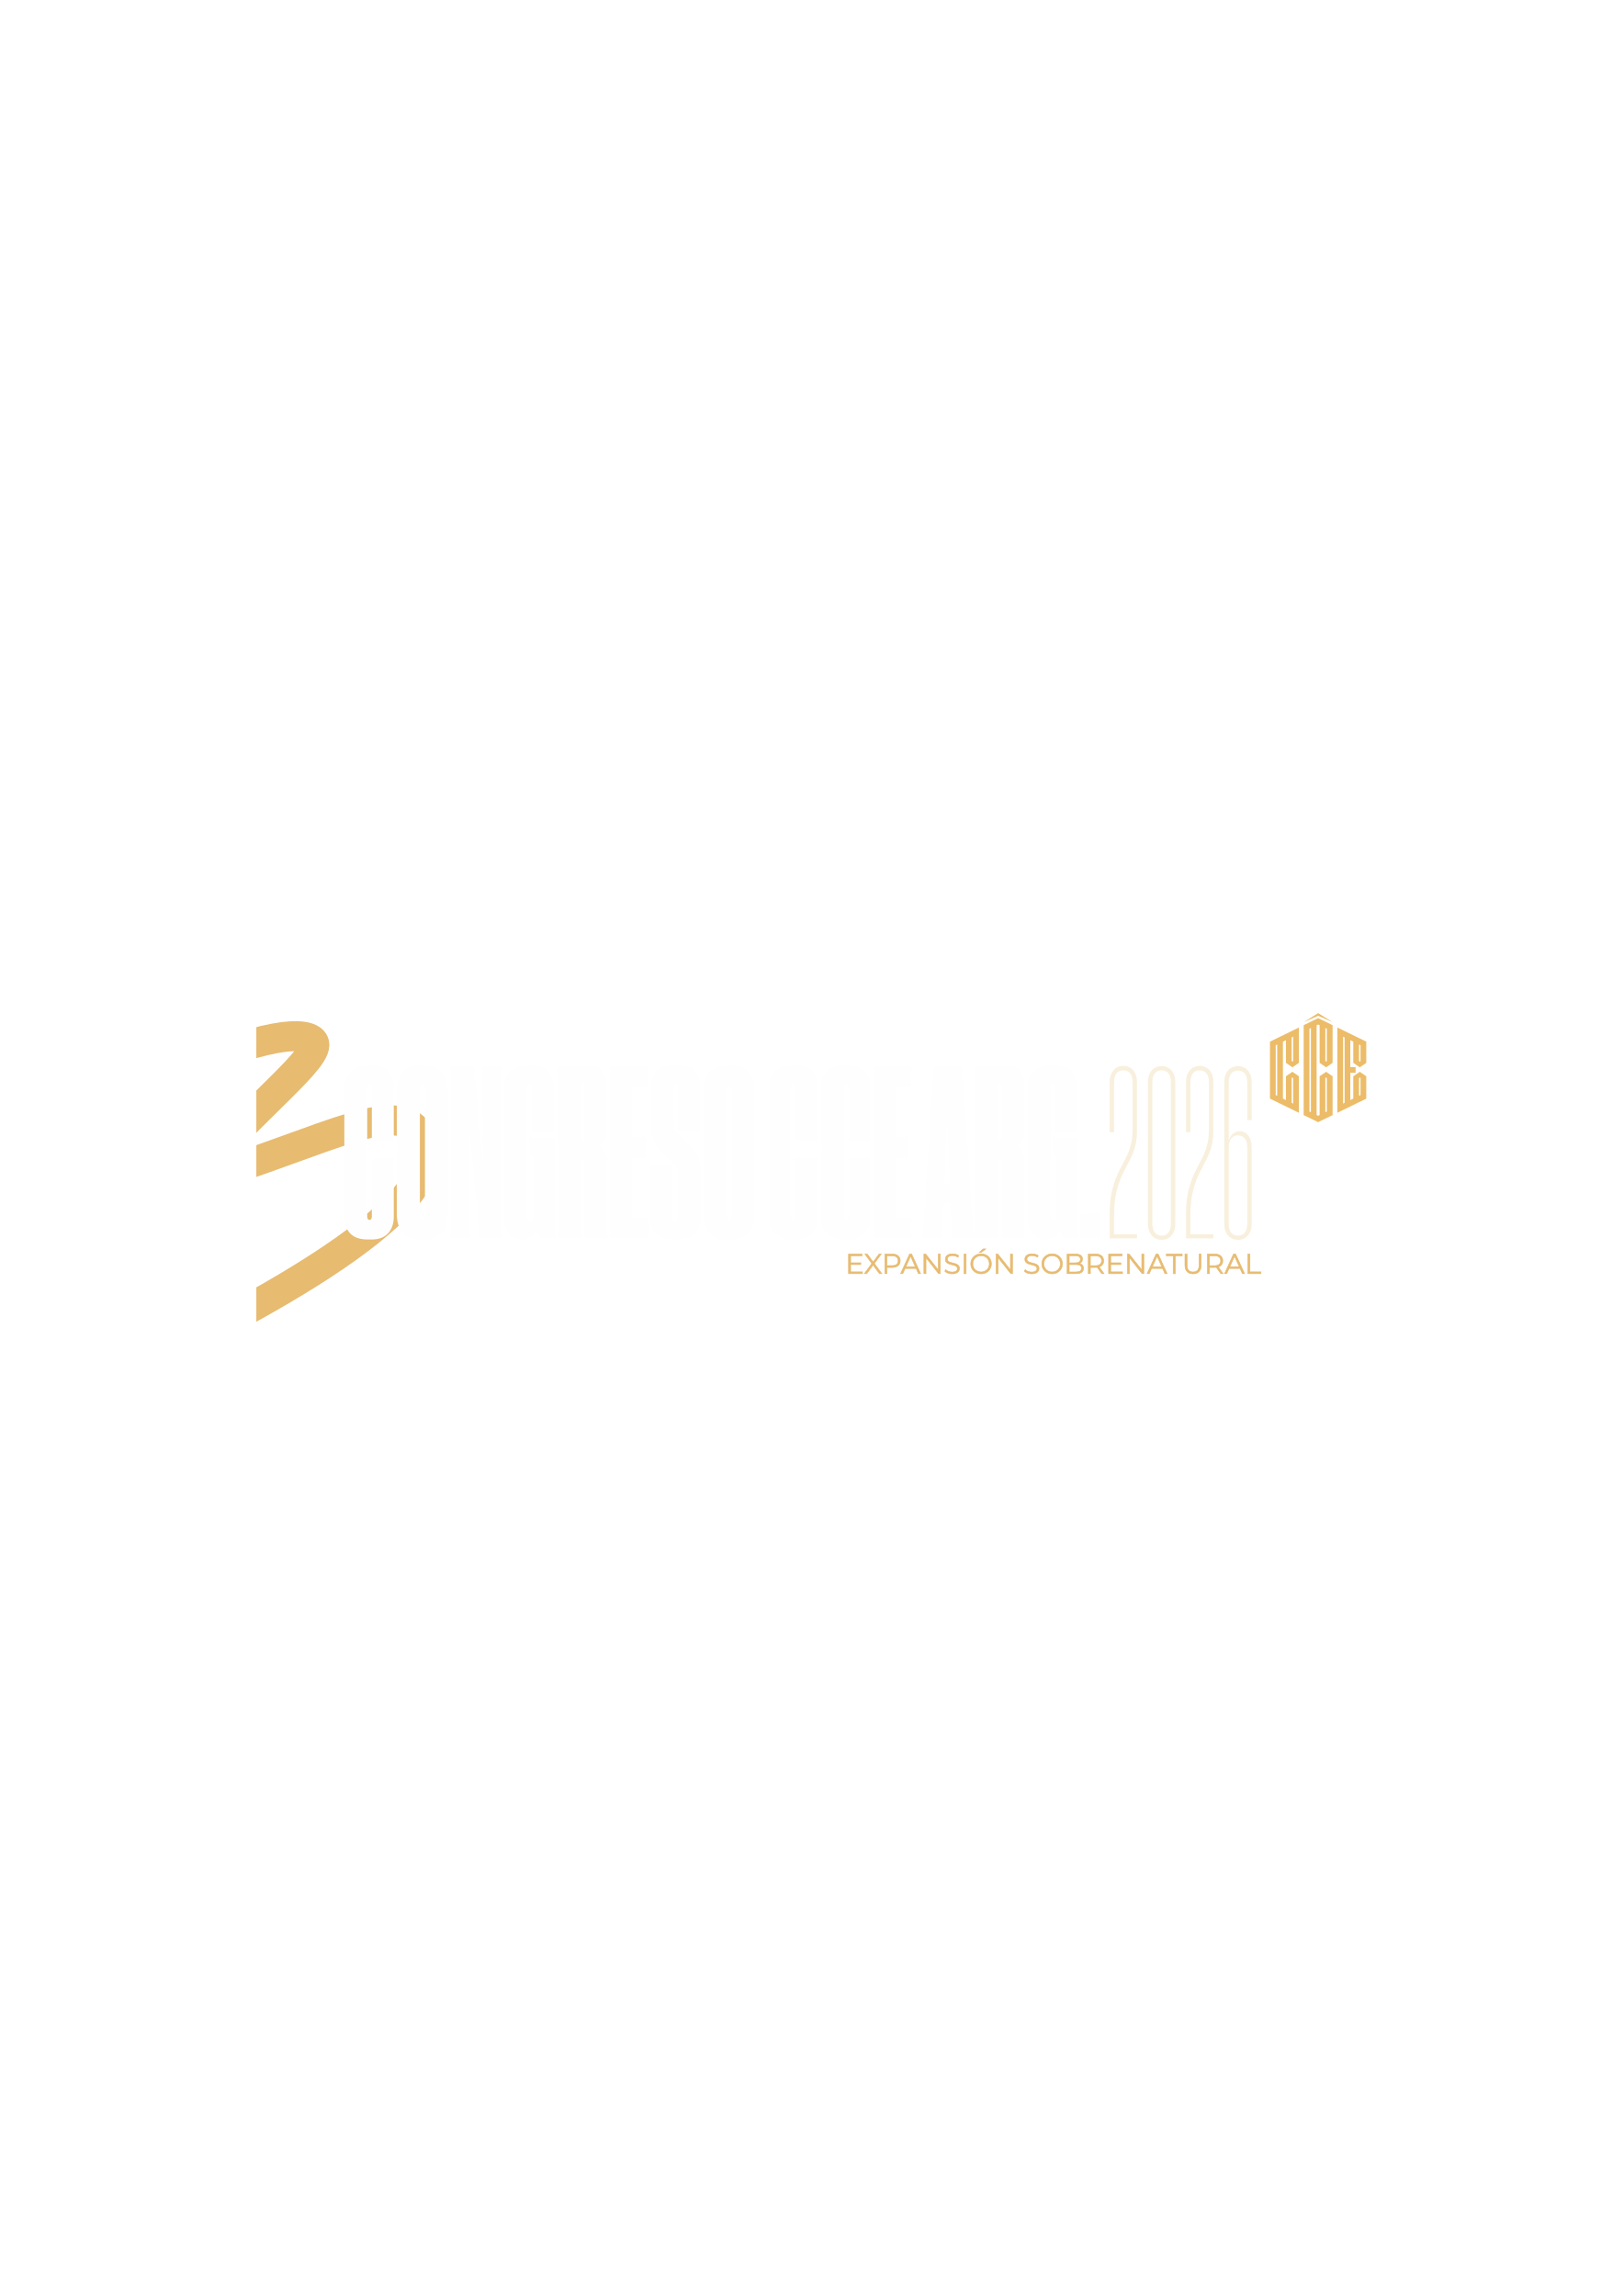
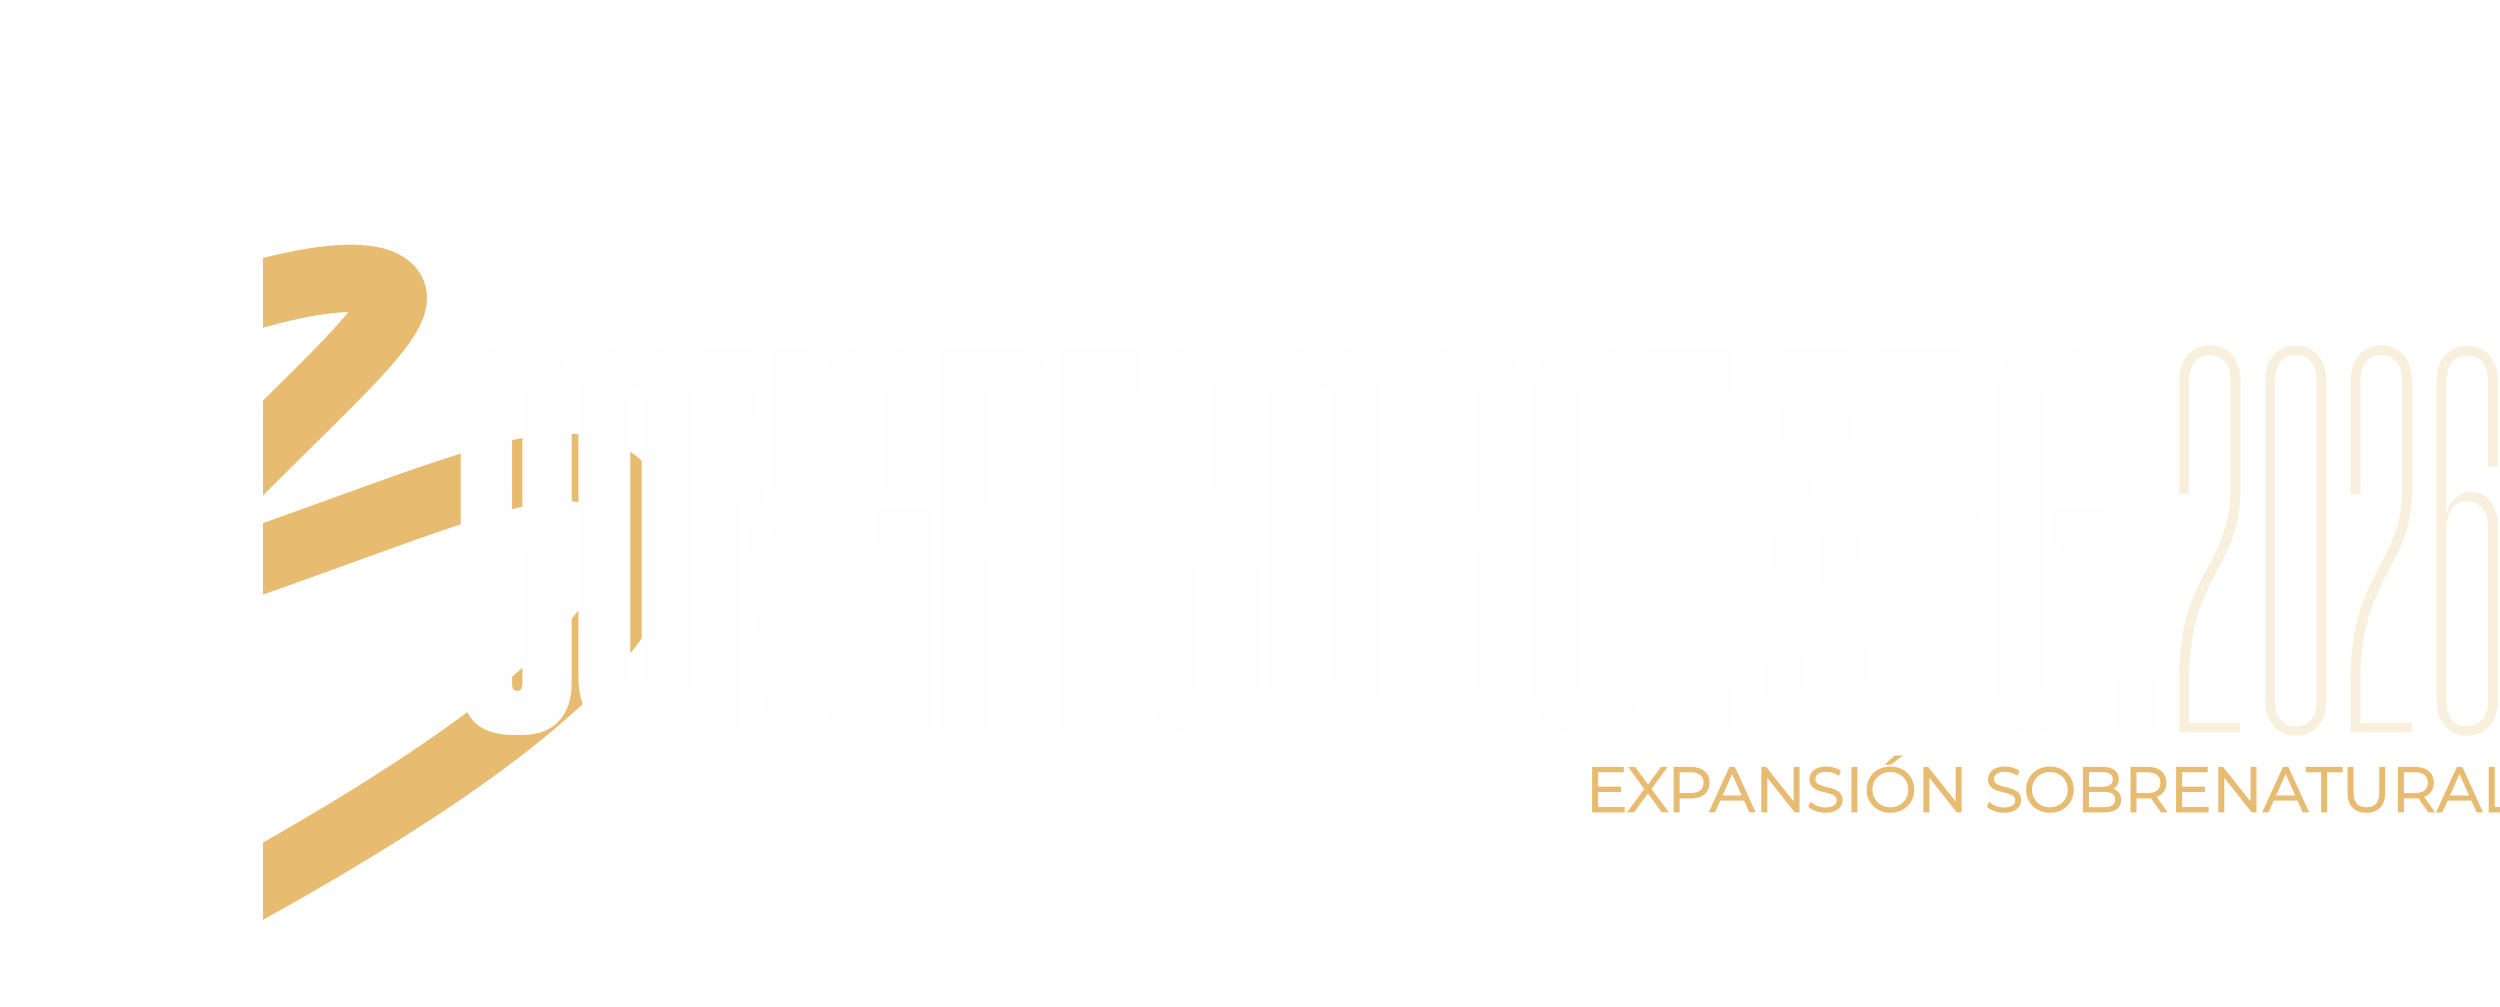
- <svg xmlns="http://www.w3.org/2000/svg" xml:space="preserve" width="210mm" height="297mm" version="1.1" style="shape-rendering:geometricPrecision; text-rendering:geometricPrecision; image-rendering:optimizeQuality; fill-rule:evenodd; clip-rule:evenodd" viewBox="0 0 21000 29700">
+ <svg xmlns="http://www.w3.org/2000/svg" xml:space="preserve" width="100%" height="100%" version="1.1" style="shape-rendering:geometricPrecision; text-rendering:geometricPrecision; image-rendering:optimizeQuality; fill-rule:evenodd; clip-rule:evenodd" viewBox="1800 11800 14400 5800">
  <defs>
    <style type="text/css">
   
    .str0 {stroke:#E7BB70;stroke-width:388.06;stroke-miterlimit:22.926}
    .str1 {stroke:#E7BB70;stroke-width:7.62;stroke-miterlimit:22.926}
    .fil1 {fill:none}
    .fil3 {fill:none;fill-rule:nonzero}
    .fil0 {fill:#FEFEFE;fill-rule:nonzero}
    .fil2 {fill:#E7BB70;fill-rule:nonzero}
    .fil5 {fill:#ECBC68;fill-rule:nonzero}
    .fil4 {fill:#F8F0DD;fill-rule:nonzero}
   
  </style>
    <clipPath id="id0">
      <path d="M3315.17 12217.92l12051.54 0 0 5265.21 -12051.54 0 0 -5265.21z" />
    </clipPath>
  </defs>
  <g id="Capa_x0020_1">
    <path class="fil0" d="M-37584.25 22229.98c-16.25,0 -31.65,-2.9 -46.23,-8.68 -14.57,-5.79 -27.42,-14.01 -38.54,-24.69 -11.13,-10.68 -19.97,-23.48 -26.53,-38.39 -6.57,-14.9 -9.85,-31.37 -9.85,-49.38l0 -0.67c0,-17.36 3.17,-33.48 9.52,-48.4 6.33,-14.9 15.12,-27.8 26.36,-38.71 11.23,-10.9 24.41,-19.41 39.54,-25.53 15.13,-6.12 31.37,-9.17 48.73,-9.17 12.9,0 24.75,1.5 35.54,4.5 10.79,3 20.58,7.18 29.37,12.51 8.79,5.35 16.57,11.74 23.36,19.19 6.79,7.46 12.63,15.63 17.52,24.53l-64.41 37.71c-4.45,-8.45 -9.95,-15.29 -16.52,-20.52 -6.56,-5.23 -15.18,-7.84 -25.86,-7.84 -6.68,0 -12.68,1.33 -18.03,4 -5.33,2.68 -9.9,6.34 -13.68,11.01 -3.78,4.68 -6.73,10.13 -8.84,16.36 -2.12,6.22 -3.17,12.79 -3.17,19.69l0 0.67c0,7.56 1.05,14.51 3.17,20.85 2.11,6.34 5.12,11.8 9.01,16.36 3.89,4.55 8.51,8.12 13.85,10.68 5.34,2.55 11.23,3.83 17.69,3.83 11.12,0 20.02,-2.72 26.69,-8.17 6.68,-5.45 12.46,-12.52 17.36,-21.19l64.41 36.37c-4.9,8.68 -10.68,16.85 -17.36,24.53 -6.67,7.68 -14.51,14.35 -23.52,20.03 -9.02,5.66 -19.25,10.18 -30.71,13.51 -11.46,3.33 -24.41,5.01 -38.87,5.01z" />
    <polygon id="1" class="fil0" points="-37458.77,21991.36 -37259.54,21991.36 -37259.54,22055.44 -37382.01,22055.44 -37382.01,22079.13 -37267.88,22079.13 -37267.88,22135.53 -37382.01,22135.53 -37382.01,22160.89 -37257.87,22160.89 -37257.87,22224.97 -37458.77,22224.97 " />
    <polygon id="2" class="fil0" points="-37236.84,21991.36 -37163.75,21991.36 -37080.66,22094.48 -37080.66,21991.36 -37003.23,21991.36 -37003.23,22224.97 -37072.65,22224.97 -37159.42,22117.17 -37159.42,22224.97 -37236.84,22224.97 " />
    <polygon id="3" class="fil0" points="-36916.79,22057.44 -36985.54,22057.44 -36985.54,21991.36 -36769.95,21991.36 -36769.95,22057.44 -36838.7,22057.44 -36838.7,22224.97 -36916.79,22224.97 " />
    <path id="4" class="fil0" d="M-36640.46 22102.49c9.34,0 16.69,-2 22.02,-6 5.35,-4.01 8.01,-9.57 8.01,-16.69l0 -0.67c0,-7.57 -2.66,-13.18 -8.01,-16.86 -5.33,-3.66 -12.57,-5.5 -21.69,-5.5l-34.04 0 0 45.72 33.71 0zm-111.8 -111.13l114.13 0c20.92,0 38.11,2.39 51.57,7.18 13.45,4.78 24.3,11.29 32.53,19.51 7.13,7.13 12.46,15.14 16.02,24.04 3.57,8.89 5.34,19.35 5.34,31.36l0 0.68c0,17.13 -4.11,31.58 -12.34,43.38 -8.24,11.8 -19.47,21.13 -33.71,28.03l54.4 79.43 -89.11 0 -44.05 -66.75 -0.67 0 -16.02 0 0 66.75 -78.09 0 0 -233.61z" />
    <path id="5" class="fil0" d="M-36391.16 22160.89c7.33,0 14.01,-1.44 20.02,-4.33 6,-2.89 11.13,-6.74 15.35,-11.52 4.22,-4.78 7.46,-10.29 9.68,-16.52 2.22,-6.23 3.33,-12.79 3.33,-19.68l0 -0.67c0,-6.9 -1.16,-13.52 -3.5,-19.86 -2.33,-6.34 -5.62,-11.96 -9.84,-16.86 -4.23,-4.89 -9.35,-8.79 -15.35,-11.68 -6.01,-2.89 -12.8,-4.33 -20.36,-4.33 -7.35,0 -14.02,1.44 -20.03,4.33 -6.01,2.89 -11.12,6.74 -15.34,11.52 -4.24,4.78 -7.46,10.29 -9.68,16.52 -2.24,6.22 -3.35,12.79 -3.35,19.69l0 0.67c0,6.89 1.17,13.51 3.51,19.85 2.34,6.34 5.62,11.96 9.85,16.86 4.22,4.89 9.34,8.79 15.35,11.68 6,2.89 12.79,4.33 20.36,4.33zm-0.67 69.09c-18.03,0 -34.76,-3.12 -50.23,-9.34 -15.46,-6.24 -28.92,-14.81 -40.38,-25.71 -11.46,-10.9 -20.41,-23.75 -26.87,-38.54 -6.44,-14.79 -9.68,-30.65 -9.68,-47.55l0 -0.67c0,-16.91 3.29,-32.76 9.85,-47.56 6.57,-14.8 15.58,-27.7 27.04,-38.71 11.45,-11.02 24.97,-19.69 40.54,-26.04 15.58,-6.33 32.37,-9.5 50.4,-9.5 18.01,0 34.76,3.11 50.22,9.33 15.47,6.24 28.92,14.81 40.38,25.71 11.46,10.9 20.42,23.75 26.86,38.54 6.46,14.8 9.68,30.65 9.68,47.56l0 0.67c0,16.9 -3.28,32.76 -9.84,47.55 -6.56,14.8 -15.57,27.7 -27.03,38.71 -11.46,11.01 -24.97,19.69 -40.55,26.04 -15.57,6.33 -32.38,9.51 -50.39,9.51z" />
    <path id="6" class="fil0" d="M-37584.25 22598.75c-16.25,0 -31.65,-2.89 -46.23,-8.68 -14.57,-5.78 -27.42,-14.01 -38.54,-24.69 -11.13,-10.68 -19.97,-23.47 -26.53,-38.38 -6.57,-14.91 -9.85,-31.37 -9.85,-49.39l0 -0.67c0,-17.36 3.17,-33.48 9.52,-48.39 6.33,-14.91 15.12,-27.81 26.36,-38.72 11.23,-10.9 24.41,-19.41 39.54,-25.52 15.13,-6.13 31.37,-9.18 48.73,-9.18 12.9,0 24.75,1.5 35.54,4.5 10.79,3.01 20.58,7.18 29.37,12.52 8.79,5.34 16.57,11.74 23.36,19.18 6.79,7.46 12.63,15.64 17.52,24.54l-64.41 37.71c-4.45,-8.46 -9.95,-15.29 -16.52,-20.53 -6.56,-5.22 -15.18,-7.84 -25.86,-7.84 -6.68,0 -12.68,1.33 -18.03,4.01 -5.33,2.67 -9.9,6.33 -13.68,11.01 -3.78,4.67 -6.73,10.13 -8.84,16.35 -2.12,6.23 -3.17,12.79 -3.17,19.69l0 0.67c0,7.57 1.05,14.51 3.17,20.86 2.11,6.34 5.12,11.79 9.01,16.35 3.89,4.56 8.51,8.12 13.85,10.68 5.34,2.56 11.23,3.84 17.69,3.84 11.12,0 20.02,-2.73 26.69,-8.18 6.68,-5.45 12.46,-12.51 17.36,-21.19l64.41 36.37c-4.9,8.68 -10.68,16.86 -17.36,24.54 -6.67,7.67 -14.51,14.35 -23.52,20.02 -9.02,5.67 -19.25,10.18 -30.71,13.52 -11.46,3.33 -24.41,5 -38.87,5z" />
    <path id="7" class="fil0" d="M-37346.97 22471.27c9.34,0 16.69,-2.01 22.02,-6.01 5.35,-4 8.01,-9.57 8.01,-16.69l0 -0.67c0,-7.56 -2.66,-13.18 -8.01,-16.85 -5.33,-3.66 -12.57,-5.51 -21.69,-5.51l-34.04 0 0 45.73 33.71 0zm-111.8 -111.14l114.13 0c20.92,0 38.11,2.4 51.57,7.18 13.45,4.79 24.3,11.29 32.53,19.52 7.13,7.13 12.46,15.13 16.02,24.03 3.57,8.9 5.34,19.36 5.34,31.37l0 0.67c0,17.14 -4.11,31.59 -12.34,43.39 -8.24,11.79 -19.47,21.13 -33.71,28.02l54.4 79.44 -89.11 0 -44.05 -66.75 -0.67 0 -16.02 0 0 66.75 -78.09 0 0 -233.62z" />
    <polygon id="8" class="fil0" points="-37219.49,22360.13 -37141.39,22360.13 -37141.39,22593.75 -37219.49,22593.75 " />
    <path id="9" class="fil0" d="M-37013.58 22598.08c-23.81,0 -46,-3.27 -66.58,-9.84 -20.58,-6.56 -38.32,-16.41 -53.22,-29.54l41.71 -49.72c12.68,9.79 26.03,16.79 40.05,21.02 14.01,4.23 27.92,6.34 41.72,6.34 7.11,0 12.23,-0.89 15.35,-2.67 3.11,-1.78 4.67,-4.22 4.67,-7.33l0 -0.68c0,-3.33 -2.29,-6.11 -6.84,-8.34 -4.57,-2.23 -13.07,-4.56 -25.53,-7.01 -13.13,-2.66 -25.65,-5.78 -37.55,-9.34 -11.9,-3.56 -22.36,-8.13 -31.37,-13.68 -9.01,-5.57 -16.18,-12.52 -21.53,-20.86 -5.33,-8.35 -8,-18.75 -8,-31.21l0 -0.67c0,-11.12 2.17,-21.47 6.5,-31.04 4.35,-9.55 10.68,-17.9 19.03,-25.02 8.34,-7.13 18.69,-12.68 31.03,-16.68 12.35,-4.01 26.53,-6.02 42.56,-6.02 22.69,0 42.54,2.67 59.56,8.02 17.03,5.33 32.32,13.34 45.89,24.02l-38.04 52.74c-11.12,-8.02 -22.86,-13.86 -35.21,-17.53 -12.35,-3.67 -23.98,-5.5 -34.88,-5.5 -5.78,0 -10.07,0.89 -12.85,2.67 -2.78,1.77 -4.17,4.11 -4.17,7.01l0 0.67c0,1.55 0.45,3 1.34,4.33 0.89,1.33 2.5,2.61 4.83,3.83 2.35,1.23 5.51,2.4 9.52,3.52 4.01,1.11 9.12,2.22 15.35,3.33 14.91,2.67 28.48,5.89 40.71,9.68 12.24,3.78 22.75,8.62 31.54,14.51 8.79,5.9 15.58,12.96 20.36,21.2 4.78,8.23 7.18,18.24 7.18,30.03l0 0.67c0,12.24 -2.46,23.25 -7.35,33.04 -4.89,9.79 -11.79,18.07 -20.69,24.86 -8.9,6.79 -19.75,12.02 -32.54,15.69 -12.79,3.67 -26.97,5.5 -42.55,5.5z" />
    <polygon id="10" class="fil0" points="-36832.69,22426.21 -36901.44,22426.21 -36901.44,22360.13 -36685.85,22360.13 -36685.85,22426.21 -36754.6,22426.21 -36754.6,22593.75 -36832.69,22593.75 " />
    <polygon id="11" class="fil0" points="-36667.5,22360.13 -36589.4,22360.13 -36589.4,22593.75 -36667.5,22593.75 " />
    <path id="12" class="fil0" d="M-36421.21 22506.98l-21.35 -56.73 -21.36 56.73 42.71 0zm-59.4 -148.52l77.43 0 98.45 235.29 -84.77 0 -12.35 -31.37 -81.77 0 -12.01 31.37 -83.43 0 98.45 -235.29z" />
    <polygon id="13" class="fil0" points="-36295.05,22360.13 -36221.97,22360.13 -36138.87,22463.26 -36138.87,22360.13 -36061.44,22360.13 -36061.44,22593.75 -36130.87,22593.75 -36217.63,22485.95 -36217.63,22593.75 -36295.05,22593.75 " />
    <path id="14" class="fil0" d="M-35912.26 22529.67c7.34,0 14.01,-1.44 20.02,-4.34 6.01,-2.89 11.13,-6.73 15.35,-11.52 4.23,-4.78 7.46,-10.29 9.68,-16.51 2.23,-6.24 3.34,-12.79 3.34,-19.69l0 -0.67c0,-6.9 -1.16,-13.51 -3.51,-19.86 -2.33,-6.33 -5.61,-11.96 -9.84,-16.85 -4.23,-4.9 -9.34,-8.79 -15.35,-11.68 -6.01,-2.9 -12.79,-4.34 -20.36,-4.34 -7.35,0 -14.01,1.44 -20.03,4.34 -6,2.89 -11.12,6.73 -15.34,11.52 -4.23,4.77 -7.46,10.29 -9.68,16.51 -2.23,6.23 -3.34,12.79 -3.34,19.69l0 0.67c0,6.9 1.17,13.51 3.5,19.86 2.34,6.33 5.63,11.96 9.85,16.85 4.22,4.9 9.35,8.79 15.35,11.68 6.01,2.9 12.8,4.34 20.36,4.34zm-0.67 69.08c-18.02,0 -34.76,-3.11 -50.22,-9.34 -15.47,-6.23 -28.93,-14.8 -40.39,-25.7 -11.45,-10.9 -20.41,-23.75 -26.86,-38.55 -6.45,-14.79 -9.68,-30.64 -9.68,-47.55l0 -0.67c0,-16.9 3.28,-32.76 9.85,-47.55 6.56,-14.81 15.57,-27.71 27.03,-38.72 11.45,-11.02 24.97,-19.69 40.55,-26.03 15.57,-6.34 32.37,-9.51 50.39,-9.51 18.02,0 34.76,3.11 50.23,9.34 15.46,6.23 28.91,14.8 40.37,25.7 11.46,10.9 20.42,23.75 26.87,38.55 6.45,14.79 9.68,30.64 9.68,47.55l0 0.67c0,16.91 -3.29,32.76 -9.84,47.55 -6.57,14.81 -15.58,27.71 -27.04,38.72 -11.46,11.01 -24.97,19.69 -40.54,26.03 -15.58,6.34 -32.38,9.51 -50.4,9.51z" />
    <polygon id="15" class="fil0" points="-37700.06,22728.91 -37500.83,22728.91 -37500.83,22792.99 -37623.3,22792.99 -37623.3,22816.68 -37509.17,22816.68 -37509.17,22873.08 -37623.3,22873.08 -37623.3,22898.44 -37499.16,22898.44 -37499.16,22962.52 -37700.06,22962.52 " />
    <path id="16" class="fil0" d="M-37377.68 22966.85c-23.81,0 -46,-3.27 -66.58,-9.83 -20.58,-6.57 -38.32,-16.42 -53.23,-29.54l41.72 -49.73c12.68,9.79 26.03,16.8 40.05,21.02 14.01,4.24 27.92,6.35 41.72,6.35 7.11,0 12.23,-0.89 15.35,-2.67 3.11,-1.79 4.67,-4.23 4.67,-7.34l0 -0.67c0,-3.33 -2.29,-6.12 -6.84,-8.35 -4.57,-2.22 -13.07,-4.55 -25.53,-7 -13.13,-2.67 -25.65,-5.79 -37.55,-9.34 -11.9,-3.57 -22.36,-8.13 -31.37,-13.69 -9.01,-5.56 -16.18,-12.52 -21.53,-20.85 -5.33,-8.35 -8,-18.75 -8,-31.21l0 -0.67c0,-11.12 2.17,-21.47 6.5,-31.04 4.35,-9.56 10.68,-17.91 19.03,-25.02 8.34,-7.13 18.69,-12.69 31.03,-16.69 12.35,-4 26.53,-6.02 42.56,-6.02 22.69,0 42.54,2.68 59.56,8.02 17.03,5.34 32.32,13.34 45.89,24.02l-38.04 52.74c-11.12,-8.02 -22.86,-13.85 -35.21,-17.52 -12.35,-3.68 -23.98,-5.51 -34.88,-5.51 -5.78,0 -10.07,0.89 -12.85,2.67 -2.78,1.77 -4.17,4.12 -4.17,7.01l0 0.67c0,1.55 0.45,3 1.34,4.33 0.89,1.34 2.5,2.62 4.83,3.84 2.35,1.23 5.51,2.39 9.52,3.51 4.01,1.11 9.12,2.22 15.35,3.33 14.91,2.68 28.48,5.9 40.71,9.68 12.24,3.79 22.75,8.62 31.54,14.52 8.79,5.89 15.58,12.96 20.36,21.2 4.78,8.22 7.18,18.23 7.18,30.02l0 0.67c0,12.24 -2.46,23.25 -7.35,33.04 -4.89,9.79 -11.79,18.08 -20.69,24.87 -8.9,6.78 -19.75,12.02 -32.54,15.68 -12.79,3.67 -26.97,5.5 -42.55,5.5z" />
    <path id="17" class="fil0" d="M-37157.41 22843.38c10.01,0 18.08,-2.17 24.2,-6.51 6.11,-4.34 9.17,-10.73 9.17,-19.19l0 -0.67c0,-8.45 -2.89,-14.84 -8.67,-19.19 -5.79,-4.33 -13.91,-6.5 -24.37,-6.5l-21.36 0 0 52.06 21.03 0zm-99.12 -114.47l105.13 0c15.57,0 29.76,1.72 42.55,5.17 12.79,3.45 23.75,8.62 32.87,15.52 9.13,6.89 16.24,15.57 21.36,26.03 5.11,10.46 7.67,22.58 7.67,36.37l0 0.67c0,14.02 -2.56,26.43 -7.67,37.22 -5.12,10.79 -12.34,19.86 -21.69,27.19 -9.35,7.35 -20.53,12.85 -33.54,16.53 -13.02,3.66 -27.43,5.5 -43.22,5.5l-25.37 0 0 63.41 -78.09 0 0 -233.61z" />
    <polygon id="18" class="fil0" points="-37030.25,22728.91 -36831.02,22728.91 -36831.02,22792.99 -36953.49,22792.99 -36953.49,22816.68 -36839.36,22816.68 -36839.36,22873.08 -36953.49,22873.08 -36953.49,22898.44 -36829.35,22898.44 -36829.35,22962.52 -37030.25,22962.52 " />
    <path id="19" class="fil0" d="M-36696.52 22840.04c9.34,0 16.69,-2 22.02,-6.01 5.35,-4 8.01,-9.56 8.01,-16.68l0 -0.67c0,-7.57 -2.66,-13.18 -8.01,-16.86 -5.33,-3.66 -12.57,-5.5 -21.69,-5.5l-34.04 0 0 45.72 33.71 0zm-111.8 -111.13l114.13 0c20.92,0 38.11,2.39 51.57,7.18 13.45,4.78 24.3,11.29 32.53,19.51 7.13,7.13 12.46,15.14 16.02,24.03 3.57,8.9 5.34,19.36 5.34,31.37l0 0.67c0,17.14 -4.11,31.59 -12.34,43.39 -8.24,11.79 -19.47,21.13 -33.71,28.03l54.4 79.43 -89.11 0 -44.05 -66.75 -0.67 0 -16.02 0 0 66.75 -78.09 0 0 -233.61z" />
    <path id="20" class="fil0" d="M-36428.88 22875.75l-21.35 -56.73 -21.35 56.73 42.7 0zm-59.4 -148.51l77.43 0 98.45 235.28 -84.77 0 -12.35 -31.37 -81.76 0 -12.01 31.37 -83.44 0 98.45 -235.28z" />
    <polygon id="21" class="fil0" points="-36302.72,22728.91 -36229.64,22728.91 -36146.54,22832.03 -36146.54,22728.91 -36069.11,22728.91 -36069.11,22962.52 -36138.53,22962.52 -36225.3,22854.72 -36225.3,22962.52 -36302.72,22962.52 " />
    <polygon id="22" class="fil0" points="-36049.75,22907.79 -35943.96,22792.99 -36045.75,22792.99 -36045.75,22728.91 -35831.82,22728.91 -35831.82,22783.64 -35937.62,22898.44 -35831.82,22898.44 -35831.82,22962.52 -36049.75,22962.52 " />
    <path id="23" class="fil0" d="M-35671.97 22875.75l-21.35 -56.73 -21.36 56.73 42.71 0zm-59.4 -148.51l77.43 0 98.45 235.28 -84.77 0 -12.35 -31.37 -81.77 0 -12.01 31.37 -83.43 0 98.45 -235.28z" />
    <g id="_1433881542224">
      <g>
   </g>
      <g style="clip-path:url(#id0)">
        <g id="_1433881484240">
          <path class="fil1 str0" d="M2023.79 13978.48c1441.51,-659.44 1952.94,-629.89 2031.58,-500.86 114.26,187.46 -756.1,821.59 -1607.5,1827.81 1875.21,-572.64 2762.45,-1174.02 3025.6,-545.56 378.55,904.03 -2545.71,2358.4 -3901.11,3009.91" />
        </g>
      </g>
      <polygon class="fil1" points="3315.17,12217.92 15366.71,12217.92 15366.71,17483.13 3315.17,17483.13 " />
      <polygon class="fil2" points="11001.45,16452.34 11001.45,16357.86 11132.98,16357.86 11132.98,16334.97 11001.45,16334.97 11001.45,16244.5 11148.96,16244.5 11148.96,16221.25 10974.55,16221.25 10974.55,16475.59 11154.42,16475.59 11154.42,16452.34 " />
      <polygon id="1" class="fil2" points="11405.12,16475.59 11308.11,16344.06 11398.22,16221.25 11369.15,16221.25 11292.85,16325.17 11216.18,16221.25 11185.29,16221.25 11275.77,16344.78 11179.12,16475.59 11210.01,16475.59 11291.76,16363.68 11373.88,16475.59 " />
      <path id="2" class="fil2" d="M11539.21 16221.25l-95.21 0 0 254.34 26.89 0 0 -80.3 68.32 0c64.66,0 103.91,-32.7 103.91,-86.84 0,-54.5 -39.25,-87.2 -103.91,-87.2zm-0.74 150.43l-67.58 0 0 -127.18 67.58 0c50.87,0 77.77,23.25 77.77,63.95 0,39.97 -26.9,63.23 -77.77,63.23z" />
      <path id="3" class="fil2" d="M11878.56 16475.59l28.35 0 -116.28 -254.34 -26.52 0 -116.27 254.34 27.98 0 30.52 -67.94 141.71 0 30.51 67.94zm-162.41 -89.75l61.04 -136.61 61.05 136.61 -122.09 0z" />
      <polygon id="4" class="fil2" points="12135.1,16221.25 12135.1,16427.63 11971.23,16221.25 11949.06,16221.25 11949.06,16475.59 11975.95,16475.59 11975.95,16269.2 12139.46,16475.59 12161.62,16475.59 12161.62,16221.25 " />
      <path id="5" class="fil2" d="M12314.6 16477.77c65.04,0 94.83,-31.98 94.83,-69.4 0,-92.65 -156.61,-50.51 -156.61,-120.27 0,-25.43 20.72,-46.14 67.22,-46.14 22.53,0 47.97,6.91 69.77,21.07l9.09 -21.43c-20.35,-14.17 -50.15,-22.53 -78.86,-22.53 -64.68,0 -93.74,32.34 -93.74,69.76 0,94.11 156.6,51.23 156.6,120.99 0,25.07 -20.71,45.06 -68.3,45.06 -33.43,0 -65.77,-13.08 -83.94,-30.89l-10.54 20.71c18.9,19.63 56.32,33.07 94.48,33.07z" />
      <polygon id="6" class="fil2" points="12467.93,16475.59 12494.82,16475.59 12494.82,16221.25 12467.93,16221.25 " />
      <path id="7" class="fil2" d="M12665.23 16200.53l25.43 0 58.86 -45.05 -34.51 0 -49.78 45.05zm23.62 277.24c76.3,0 133.35,-54.87 133.35,-129.35 0,-74.49 -57.05,-129.35 -133.35,-129.35 -77.03,0 -133.71,55.23 -133.71,129.35 0,74.12 56.68,129.35 133.71,129.35zm0 -23.98c-61.41,0 -107.19,-44.69 -107.19,-105.37 0,-60.68 45.78,-105.37 107.19,-105.37 61.04,0 106.45,44.69 106.45,105.37 0,60.68 -45.41,105.37 -106.45,105.37z" />
      <polygon id="8" class="fil2" points="13068.54,16221.25 13068.54,16427.63 12904.67,16221.25 12882.5,16221.25 12882.5,16475.59 12909.4,16475.59 12909.4,16269.2 13072.91,16475.59 13095.07,16475.59 13095.07,16221.25 " />
      <path id="9" class="fil2" d="M13343.24 16477.77c65.04,0 94.84,-31.98 94.84,-69.4 0,-92.65 -156.61,-50.51 -156.61,-120.27 0,-25.43 20.71,-46.14 67.22,-46.14 22.53,0 47.96,6.91 69.76,21.07l9.09 -21.43c-20.35,-14.17 -50.15,-22.53 -78.85,-22.53 -64.68,0 -93.75,32.34 -93.75,69.76 0,94.11 156.6,51.23 156.6,120.99 0,25.07 -20.71,45.06 -68.3,45.06 -33.43,0 -65.77,-13.08 -83.93,-30.89l-10.54 20.71c18.89,19.63 56.32,33.07 94.47,33.07z" />
      <path id="10" class="fil2" d="M13607.76 16477.77c76.3,0 133.35,-54.87 133.35,-129.35 0,-74.49 -57.05,-129.35 -133.35,-129.35 -77.03,0 -133.71,55.23 -133.71,129.35 0,74.12 56.68,129.35 133.71,129.35zm0 -23.98c-61.4,0 -107.19,-44.69 -107.19,-105.37 0,-60.68 45.79,-105.37 107.19,-105.37 61.05,0 106.46,44.69 106.46,105.37 0,60.68 -45.41,105.37 -106.46,105.37z" />
      <path id="11" class="fil2" d="M13961.66 16344.42c23.25,-9.45 38.88,-28.7 38.88,-57.77 0,-41.42 -32.7,-65.4 -89.38,-65.4l-109.74 0 0 254.34 117 0c63.59,0 95.56,-24.71 95.56,-67.94 0,-34.52 -19.62,-55.96 -52.32,-63.23zm-52.33 -101.01c40.7,0 64.32,15.63 64.32,46.14 0,30.53 -23.62,46.15 -64.32,46.15l-81.02 0 0 -92.29 81.02 0zm8.72 210.02l-89.74 0 0 -95.57 89.74 0c44.7,0 69.05,14.54 69.05,47.61 0,33.42 -24.35,47.96 -69.05,47.96z" />
      <path id="12" class="fil2" d="M14278.5 16475.59l-62.13 -87.2c37.06,-11.99 58.14,-39.97 58.14,-79.94 0,-54.5 -39.25,-87.2 -103.92,-87.2l-95.2 0 0 254.34 26.89 0 0 -80.66 68.31 0c7.27,0 13.8,-0.36 20.34,-1.09l58.14 81.75 29.43 0zm-108.64 -103.55l-67.58 0 0 -127.54 67.58 0c50.87,0 77.76,23.25 77.76,63.95 0,39.97 -26.89,63.59 -77.76,63.59z" />
      <polygon id="13" class="fil2" points="14364.98,16452.34 14364.98,16357.86 14496.51,16357.86 14496.51,16334.97 14364.98,16334.97 14364.98,16244.5 14512.49,16244.5 14512.49,16221.25 14338.08,16221.25 14338.08,16475.59 14517.95,16475.59 14517.95,16452.34 " />
      <polygon id="14" class="fil2" points="14767.2,16221.25 14767.2,16427.63 14603.33,16221.25 14581.16,16221.25 14581.16,16475.59 14608.06,16475.59 14608.06,16269.2 14771.57,16475.59 14793.73,16475.59 14793.73,16221.25 " />
      <path id="15" class="fil2" d="M15066.6 16475.59l28.35 0 -116.28 -254.34 -26.52 0 -116.27 254.34 27.98 0 30.52 -67.94 141.71 0 30.51 67.94zm-162.41 -89.75l61.04 -136.61 61.05 136.61 -122.09 0z" />
      <polygon id="16" class="fil2" points="15173.8,16475.59 15200.69,16475.59 15200.69,16244.5 15290.07,16244.5 15290.07,16221.25 15084.41,16221.25 15084.41,16244.5 15173.8,16244.5 " />
      <path id="17" class="fil2" d="M15430.32 16477.77c65.04,0 104.28,-37.79 104.28,-110.82l0 -145.7 -26.16 0 0 144.61c0,60.32 -28.34,87.93 -78.12,87.93 -49.41,0 -77.76,-27.61 -77.76,-87.93l0 -144.61 -26.88 0 0 145.7c0,73.03 39.6,110.82 104.64,110.82z" />
      <path id="18" class="fil2" d="M15818.74 16475.59l-62.13 -87.2c37.05,-11.99 58.13,-39.97 58.13,-79.94 0,-54.5 -39.24,-87.2 -103.91,-87.2l-95.21 0 0 254.34 26.9 0 0 -80.66 68.31 0c7.26,0 13.8,-0.36 20.34,-1.09l58.14 81.75 29.43 0zm-108.64 -103.55l-67.58 0 0 -127.54 67.58 0c50.86,0 77.76,23.25 77.76,63.95 0,39.97 -26.9,63.59 -77.76,63.59z" />
      <path id="19" class="fil2" d="M16068.35 16475.59l28.35 0 -116.28 -254.34 -26.52 0 -116.27 254.34 27.98 0 30.52 -67.94 141.7 0 30.52 67.94zm-162.42 -89.75l61.05 -136.61 61.05 136.61 -122.1 0z" />
      <polygon id="20" class="fil2" points="16138.85,16475.59 16308.17,16475.59 16308.17,16452.34 16165.74,16452.34 16165.74,16221.25 16138.85,16221.25 " />
      <polygon id="21" class="fil3 str1" points="11001.45,16452.34 11001.45,16357.86 11132.98,16357.86 11132.98,16334.97 11001.45,16334.97 11001.45,16244.5 11148.96,16244.5 11148.96,16221.25 10974.55,16221.25 10974.55,16475.59 11154.42,16475.59 11154.42,16452.34 " />
      <polygon id="22" class="fil3 str1" points="11405.12,16475.59 11308.11,16344.06 11398.22,16221.25 11369.15,16221.25 11292.85,16325.17 11216.18,16221.25 11185.29,16221.25 11275.77,16344.78 11179.12,16475.59 11210.01,16475.59 11291.76,16363.68 11373.88,16475.59 " />
      <path id="23" class="fil3 str1" d="M11539.21 16221.25l-95.21 0 0 254.34 26.89 0 0 -80.3 68.32 0c64.66,0 103.91,-32.7 103.91,-86.84 0,-54.5 -39.25,-87.2 -103.91,-87.2zm-0.74 150.43l-67.58 0 0 -127.18 67.58 0c50.87,0 77.77,23.25 77.77,63.95 0,39.97 -26.9,63.23 -77.77,63.23z" />
      <path id="24" class="fil3 str1" d="M11878.56 16475.59l28.35 0 -116.28 -254.34 -26.52 0 -116.27 254.34 27.98 0 30.52 -67.94 141.71 0 30.51 67.94zm-162.41 -89.75l61.04 -136.61 61.05 136.61 -122.09 0z" />
      <polygon id="25" class="fil3 str1" points="12135.1,16221.25 12135.1,16427.63 11971.23,16221.25 11949.06,16221.25 11949.06,16475.59 11975.95,16475.59 11975.95,16269.2 12139.46,16475.59 12161.62,16475.59 12161.62,16221.25 " />
      <path id="26" class="fil3 str1" d="M12314.6 16477.77c65.04,0 94.83,-31.98 94.83,-69.4 0,-92.65 -156.61,-50.51 -156.61,-120.27 0,-25.43 20.72,-46.14 67.22,-46.14 22.53,0 47.97,6.91 69.77,21.07l9.09 -21.43c-20.35,-14.17 -50.15,-22.53 -78.86,-22.53 -64.68,0 -93.74,32.34 -93.74,69.76 0,94.11 156.6,51.23 156.6,120.99 0,25.07 -20.71,45.06 -68.3,45.06 -33.43,0 -65.77,-13.08 -83.94,-30.89l-10.54 20.71c18.9,19.63 56.32,33.07 94.48,33.07z" />
      <polygon id="27" class="fil3 str1" points="12467.93,16475.59 12494.82,16475.59 12494.82,16221.25 12467.93,16221.25 " />
      <path id="28" class="fil3 str1" d="M12665.23 16200.53l25.43 0 58.86 -45.05 -34.51 0 -49.78 45.05zm23.62 277.24c76.3,0 133.35,-54.87 133.35,-129.35 0,-74.49 -57.05,-129.35 -133.35,-129.35 -77.03,0 -133.71,55.23 -133.71,129.35 0,74.12 56.68,129.35 133.71,129.35zm0 -23.98c-61.41,0 -107.19,-44.69 -107.19,-105.37 0,-60.68 45.78,-105.37 107.19,-105.37 61.04,0 106.45,44.69 106.45,105.37 0,60.68 -45.41,105.37 -106.45,105.37z" />
      <polygon id="29" class="fil3 str1" points="13068.54,16221.25 13068.54,16427.63 12904.67,16221.25 12882.5,16221.25 12882.5,16475.59 12909.4,16475.59 12909.4,16269.2 13072.91,16475.59 13095.07,16475.59 13095.07,16221.25 " />
      <path id="30" class="fil3 str1" d="M13343.24 16477.77c65.04,0 94.84,-31.98 94.84,-69.4 0,-92.65 -156.61,-50.51 -156.61,-120.27 0,-25.43 20.71,-46.14 67.22,-46.14 22.53,0 47.96,6.91 69.76,21.07l9.09 -21.43c-20.35,-14.17 -50.15,-22.53 -78.85,-22.53 -64.68,0 -93.75,32.34 -93.75,69.76 0,94.11 156.6,51.23 156.6,120.99 0,25.07 -20.71,45.06 -68.3,45.06 -33.43,0 -65.77,-13.08 -83.93,-30.89l-10.54 20.71c18.89,19.63 56.32,33.07 94.47,33.07z" />
      <path id="31" class="fil3 str1" d="M13607.76 16477.77c76.3,0 133.35,-54.87 133.35,-129.35 0,-74.49 -57.05,-129.35 -133.35,-129.35 -77.03,0 -133.71,55.23 -133.71,129.35 0,74.12 56.68,129.35 133.71,129.35zm0 -23.98c-61.4,0 -107.19,-44.69 -107.19,-105.37 0,-60.68 45.79,-105.37 107.19,-105.37 61.05,0 106.46,44.69 106.46,105.37 0,60.68 -45.41,105.37 -106.46,105.37z" />
      <path id="32" class="fil3 str1" d="M13961.66 16344.42c23.25,-9.45 38.88,-28.7 38.88,-57.77 0,-41.42 -32.7,-65.4 -89.38,-65.4l-109.74 0 0 254.34 117 0c63.59,0 95.56,-24.71 95.56,-67.94 0,-34.52 -19.62,-55.96 -52.32,-63.23zm-52.33 -101.01c40.7,0 64.32,15.63 64.32,46.14 0,30.53 -23.62,46.15 -64.32,46.15l-81.02 0 0 -92.29 81.02 0zm8.72 210.02l-89.74 0 0 -95.57 89.74 0c44.7,0 69.05,14.54 69.05,47.61 0,33.42 -24.35,47.96 -69.05,47.96z" />
      <path id="33" class="fil3 str1" d="M14278.5 16475.59l-62.13 -87.2c37.06,-11.99 58.14,-39.97 58.14,-79.94 0,-54.5 -39.25,-87.2 -103.92,-87.2l-95.2 0 0 254.34 26.89 0 0 -80.66 68.31 0c7.27,0 13.8,-0.36 20.34,-1.09l58.14 81.75 29.43 0zm-108.64 -103.55l-67.58 0 0 -127.54 67.58 0c50.87,0 77.76,23.25 77.76,63.95 0,39.97 -26.89,63.59 -77.76,63.59z" />
      <polygon id="34" class="fil3 str1" points="14364.98,16452.34 14364.98,16357.86 14496.51,16357.86 14496.51,16334.97 14364.98,16334.97 14364.98,16244.5 14512.49,16244.5 14512.49,16221.25 14338.08,16221.25 14338.08,16475.59 14517.95,16475.59 14517.95,16452.34 " />
      <polygon id="35" class="fil3 str1" points="14767.2,16221.25 14767.2,16427.63 14603.33,16221.25 14581.16,16221.25 14581.16,16475.59 14608.06,16475.59 14608.06,16269.2 14771.57,16475.59 14793.73,16475.59 14793.73,16221.25 " />
      <path id="36" class="fil3 str1" d="M15066.6 16475.59l28.35 0 -116.28 -254.34 -26.52 0 -116.27 254.34 27.98 0 30.52 -67.94 141.71 0 30.51 67.94zm-162.41 -89.75l61.04 -136.61 61.05 136.61 -122.09 0z" />
      <polygon id="37" class="fil3 str1" points="15173.8,16475.59 15200.69,16475.59 15200.69,16244.5 15290.07,16244.5 15290.07,16221.25 15084.41,16221.25 15084.41,16244.5 15173.8,16244.5 " />
      <path id="38" class="fil3 str1" d="M15430.32 16477.77c65.04,0 104.28,-37.79 104.28,-110.82l0 -145.7 -26.16 0 0 144.61c0,60.32 -28.34,87.93 -78.12,87.93 -49.41,0 -77.76,-27.61 -77.76,-87.93l0 -144.61 -26.88 0 0 145.7c0,73.03 39.6,110.82 104.64,110.82z" />
      <path id="39" class="fil3 str1" d="M15818.74 16475.59l-62.13 -87.2c37.05,-11.99 58.13,-39.97 58.13,-79.94 0,-54.5 -39.24,-87.2 -103.91,-87.2l-95.21 0 0 254.34 26.9 0 0 -80.66 68.31 0c7.26,0 13.8,-0.36 20.34,-1.09l58.14 81.75 29.43 0zm-108.64 -103.55l-67.58 0 0 -127.54 67.58 0c50.86,0 77.76,23.25 77.76,63.95 0,39.97 -26.9,63.59 -77.76,63.59z" />
      <path id="40" class="fil3 str1" d="M16068.35 16475.59l28.35 0 -116.28 -254.34 -26.52 0 -116.27 254.34 27.98 0 30.52 -67.94 141.7 0 30.52 67.94zm-162.42 -89.75l61.05 -136.61 61.05 136.61 -122.1 0z" />
      <polygon id="41" class="fil3 str1" points="16138.85,16475.59 16308.17,16475.59 16308.17,16452.34 16165.74,16452.34 16165.74,16221.25 16138.85,16221.25 " />
      <path class="fil0" d="M4779.28 15779.7c-23.9,0 -29.87,-17.92 -29.87,-47.79l0 -1657.87c0,-29.87 5.97,-44.8 29.87,-44.8 23.89,0 29.87,14.93 29.87,44.8l0 675.1 283.78 0 0 -684.06c0,-170.26 -83.64,-283.78 -286.76,-283.78l-47.8 0c-221.05,0 -304.69,128.45 -304.69,310.67l0 1622.02c0,203.12 86.63,319.62 304.69,319.62l47.8 0c203.12,0 286.76,-134.42 286.76,-295.73l0 -755.74 -283.78 0 0 749.77c0,26.88 -5.98,47.79 -29.87,47.79z" />
      <path id="1" class="fil0" d="M5791.92 14118.85c0,-206.12 -92.6,-337.55 -307.67,-337.55l-41.83 0c-215.07,0 -310.66,128.45 -310.66,337.55l0 1583.19c0,209.1 107.54,331.57 310.66,331.57l41.83 0c194.17,0 307.67,-119.49 307.67,-331.57l0 -1583.19zm-295.73 1607.08c0,29.88 -11.94,47.81 -32.85,47.81 -23.9,0 -32.86,-17.93 -32.86,-47.81l0 -1636.95c0,-35.85 5.98,-50.78 32.86,-50.78 23.89,0 32.85,17.92 32.85,50.78l0 1636.95z" />
      <polygon id="2" class="fil0" points="5837.23,13796.24 5837.23,16018.68 6073.71,16018.68 6070.73,14590.82 6207.63,16018.68 6478.97,16018.68 6478.97,13796.24 6240,13796.24 6245.98,15077.73 6132.96,13796.24 " />
      <path id="3" class="fil0" d="M6747.81 16033.61c98.58,0 158.33,-71.68 197.15,-131.43 8.97,26.89 26.88,86.63 29.88,116.5l197.15 0 0 -1299.42 -331.57 0 0 227.03 56.75 0 0 791.59c0,35.86 -14.94,53.77 -41.82,53.77 -26.89,0 -38.84,-17.91 -38.84,-53.77l0 -1666.82c0,-26.89 5.98,-44.81 29.88,-44.81 29.87,0 32.86,17.92 32.86,44.81l0 576.52 280.78 0 0 -591.46c0,-140.39 -62.72,-274.82 -295.72,-274.82l-38.83 0c-230.02,0 -304.69,134.43 -304.69,292.74l0 1678.78c0,152.34 71.69,280.79 221.05,280.79l5.97 0z" />
      <path id="4" class="fil0" d="M7503.57 14020.27l23.89 0c26.88,0 29.87,11.95 29.87,38.84l0 648.21c0,26.89 -8.96,38.83 -32.86,38.83l-20.9 0 0 -725.88zm0 976.8l20.9 0c29.87,0 32.86,17.92 32.86,38.84l0 911.07c0,32.86 8.96,59.75 20.91,71.7l283.78 0 0 -5.98c-5.98,-17.93 -11.95,-41.82 -11.95,-74.68l0 -946.92c0,-92.61 -59.75,-143.38 -107.54,-161.31 44.81,-20.91 101.56,-68.7 101.56,-185.21l0 -642.23c0,-137.41 -77.66,-206.11 -179.22,-206.11l-454.05 0 0 2222.44 292.75 0 0 -1021.61z" />
      <polygon id="5" class="fil0" points="7891.89,13796.24 7891.89,16018.68 8384.77,16018.68 8384.77,15749.83 8178.66,15749.83 8178.66,14985.12 8351.91,14985.12 8351.91,14710.3 8178.66,14710.3 8178.66,14062.1 8378.8,14062.1 8378.8,13796.24 " />
      <path id="6" class="fil0" d="M8698.42 16033.61l65.71 0c203.13,0 298.71,-116.5 298.71,-304.69l0 -573.53c0,-155.33 -35.84,-235.99 -149.35,-337.55l-155.33 -155.33c-35.84,-38.83 -44.81,-56.75 -44.81,-113.51l0 -504.83c0,-23.9 8.97,-35.84 29.88,-35.84 20.9,0 29.86,11.94 29.86,35.84l0 585.48 277.8 0 0 -597.43c0,-143.38 -62.72,-250.92 -274.8,-250.92l-65.72 0c-209.1,0 -289.76,107.54 -289.76,274.82l0 504.83c0,137.4 35.85,235.98 131.43,325.59l158.33 155.33c41.81,41.83 50.77,65.72 50.77,125.47l0 576.52c0,29.88 -8.96,47.79 -32.86,47.79 -23.89,0 -29.86,-17.91 -29.86,-47.79l0 -672.11 -286.77 0 0 693.02c0,176.24 95.58,268.84 286.77,268.84z" />
      <path id="7" class="fil0" d="M9758.84 14118.85c0,-206.12 -92.59,-337.55 -307.66,-337.55l-41.83 0c-215.08,0 -310.66,128.45 -310.66,337.55l0 1583.19c0,209.1 107.53,331.57 310.66,331.57l41.83 0c194.16,0 307.66,-119.49 307.66,-331.57l0 -1583.19zm-295.72 1607.08c0,29.88 -11.94,47.81 -32.85,47.81 -23.91,0 -32.86,-17.93 -32.86,-47.81l0 -1636.95c0,-35.85 5.97,-50.78 32.86,-50.78 23.89,0 32.85,17.92 32.85,50.78l0 1636.95z" />
      <path id="8" class="fil0" d="M10263.65 15779.7c-23.9,0 -29.88,-17.92 -29.88,-47.79l0 -1657.87c0,-29.87 5.98,-44.8 29.88,-44.8 23.89,0 29.87,14.93 29.87,44.8l0 675.1 283.77 0 0 -684.06c0,-170.26 -83.63,-283.78 -286.76,-283.78l-47.79 0c-221.05,0 -304.69,128.45 -304.69,310.67l0 1622.02c0,203.12 86.62,319.62 304.69,319.62l47.79 0c203.13,0 286.76,-134.42 286.76,-295.73l0 -755.74 -283.77 0 0 749.77c0,26.88 -5.98,47.79 -29.87,47.79z" />
      <path id="9" class="fil0" d="M10941.73 15779.7c-23.9,0 -29.87,-17.92 -29.87,-47.79l0 -1657.87c0,-29.87 5.97,-44.8 29.87,-44.8 23.89,0 29.87,14.93 29.87,44.8l0 675.1 283.78 0 0 -684.06c0,-170.26 -83.64,-283.78 -286.76,-283.78l-47.8 0c-221.05,0 -304.69,128.45 -304.69,310.67l0 1622.02c0,203.12 86.63,319.62 304.69,319.62l47.8 0c203.12,0 286.76,-134.42 286.76,-295.73l0 -755.74 -283.78 0 0 749.77c0,26.88 -5.98,47.79 -29.87,47.79z" />
      <polygon id="10" class="fil0" points="11294.21,13796.24 11294.21,16018.68 11787.1,16018.68 11787.1,15749.83 11580.98,15749.83 11580.98,14985.12 11754.24,14985.12 11754.24,14710.3 11580.98,14710.3 11580.98,14062.1 11781.12,14062.1 11781.12,13796.24 " />
      <path id="11" class="fil0" d="M12285.92 15313.71l-71.7 0 35.85 -937.97 35.85 937.97zm26.88 704.97l280.79 0 -149.36 -2222.44 -370.4 0 -140.4 2222.44 250.92 0 17.92 -451.06 92.61 0 17.92 451.06z" />
      <path id="12" class="fil0" d="M12901.27 14020.27l23.9 0c26.88,0 29.87,11.95 29.87,38.84l0 648.21c0,26.89 -8.97,38.83 -32.86,38.83l-20.91 0 0 -725.88zm0 976.8l20.91 0c29.87,0 32.86,17.92 32.86,38.84l0 911.07c0,32.86 8.96,59.75 20.91,71.7l283.78 0 0 -5.98c-5.98,-17.93 -11.95,-41.82 -11.95,-74.68l0 -946.92c0,-92.61 -59.75,-143.38 -107.54,-161.31 44.81,-20.91 101.56,-68.7 101.56,-185.21l0 -642.23c0,-137.41 -77.66,-206.11 -179.22,-206.11l-454.05 0 0 2222.44 292.74 0 0 -1021.61z" />
      <path id="13" class="fil0" d="M13516.62 16033.61c98.58,0 158.32,-71.68 197.15,-131.43 8.97,26.89 26.88,86.63 29.88,116.5l197.14 0 0 -1299.42 -331.57 0 0 227.03 56.75 0 0 791.59c0,35.86 -14.93,53.77 -41.81,53.77 -26.89,0 -38.84,-17.91 -38.84,-53.77l0 -1666.82c0,-26.89 5.98,-44.81 29.88,-44.81 29.87,0 32.86,17.92 32.86,44.81l0 576.52 280.78 0 0 -591.46c0,-140.39 -62.72,-274.82 -295.72,-274.82l-38.83 0c-230.02,0 -304.7,134.43 -304.7,292.74l0 1678.78c0,152.34 71.7,280.79 221.05,280.79l5.98 0z" />
      <polygon id="14" class="fil0" points="14227.56,15696.06 13976.65,15696.06 13976.65,16018.68 14227.56,16018.68 " />
      <path class="fil4" d="M14351.89 16018.68l353.36 0 0 -53.64 -296.57 0 0 -246.09c0,-321.82 85.19,-485.88 164.06,-637.32 69.41,-129.36 132.51,-249.25 132.51,-451.17l0 -634.16c0,-129.36 -72.57,-208.24 -176.68,-208.24 -100.96,0 -176.68,78.88 -176.68,208.24l0 649.94 56.79 0 0 -646.79c0,-113.58 56.79,-154.6 119.89,-154.6 63.1,0 119.89,41.02 119.89,154.6l0 615.24c0,201.92 -63.1,321.81 -132.51,451.17 -78.87,151.43 -164.06,315.5 -164.06,637.31l0 315.51z" />
      <path id="1" class="fil4" d="M15200.59 13996.3c0,-126.21 -72.57,-205.09 -176.68,-205.09 -104.12,0 -176.68,75.73 -176.68,205.09l0 1836.23c0,126.2 72.56,205.07 176.68,205.07 104.11,0 176.68,-75.71 176.68,-205.07l0 -1836.23zm-56.79 0l0 1833.08c0,113.58 -56.8,154.6 -119.89,154.6 -63.1,0 -119.89,-41.02 -119.89,-154.6l0 -1833.08c0,-110.43 56.79,-151.45 119.89,-151.45 63.09,0 119.89,41.02 119.89,151.45z" />
      <path id="2" class="fil4" d="M15339.41 16018.68l353.36 0 0 -53.64 -296.57 0 0 -246.09c0,-321.82 85.19,-485.88 164.06,-637.32 69.41,-129.36 132.51,-249.25 132.51,-451.17l0 -634.16c0,-129.36 -72.56,-208.24 -176.68,-208.24 -100.96,0 -176.68,78.88 -176.68,208.24l0 649.94 56.79 0 0 -646.79c0,-113.58 56.79,-154.6 119.89,-154.6 63.1,0 119.89,41.02 119.89,154.6l0 615.24c0,201.92 -63.1,321.81 -132.51,451.17 -78.87,151.43 -164.06,315.5 -164.06,637.31l0 315.51z" />
      <path id="3" class="fil4" d="M15891.54 14740.88l0 -741.43c0,-110.43 56.79,-151.45 119.89,-151.45 63.1,0 119.89,41.02 119.89,151.45l0 489.03 56.79 0 0 -492.18c0,-126.21 -72.57,-205.09 -176.68,-205.09 -104.11,0 -176.68,75.73 -176.68,205.09l0 1836.23c0,129.36 72.57,205.07 176.68,205.07 104.11,0 176.68,-75.71 176.68,-205.07l0 -993.84c0,-129.36 -63.1,-205.08 -154.59,-205.08 -63.11,0 -113.58,37.86 -135.67,107.27l-6.31 0zm0 100.96c0,-113.58 56.79,-154.59 119.89,-154.59 63.1,0 119.89,41.01 119.89,154.59l0 990.69c0,110.43 -56.79,151.45 -119.89,151.45 -63.1,0 -119.89,-41.02 -119.89,-151.45l0 -990.69z" />
      <g id="_1433881477616">
        <path class="fil5" d="M16954.39 14387.49l-19.41 -9.48 0 -1070.43 19.41 -9.48 0 1089.39zm186.83 -1089.41l19.44 9.5 0 417.95 -9.71 6.68 -9.73 -6.68 0 -427.45zm0 646.99l9.73 -6.71 9.71 6.71 0 432.94 -19.44 9.49 0 -442.43zm93.63 479.27l0 -502.42 -83.9 -57.67 -83.88 57.67 0 501.79 -19.25 9.39 -19.27 -9.41 0 -1161.8 19.27 -9.42 19.25 9.4 0 486.83 83.88 57.62 83.88 -57.62 0.02 0 0 -487.44 -187.03 -91.3 -187.01 91.3 0 1163.08 187.01 91.31 187.03 -91.31z" />
        <path class="fil5" d="M17576.85 13510.82l19.56 9.56 0 205.1 -9.78 6.73 -9.78 -6.73 0 -214.66zm-186.72 755.14l-19.44 9.49 0 -865.31 19.44 9.51 0 846.31zm186.72 -320.86l9.78 -6.71 9.78 6.71 0 220.11 -19.56 9.55 0 -229.66zm-74.19 -196.4l83.97 57.68 83.92 -57.68 0 -274.63 -374.01 -182.67 0 1102.8 374.01 -182.67 0 -289.65 -83.92 -57.66 -83.97 57.66 0 289.1 -38.36 18.76 0 -352.82 68.07 0 0 -74.16 -68.07 0 0 -346.9 38.36 18.75 0 274.09z" />
        <path class="fil5" d="M16518.52 14174.64l-19.29 -9.43 0 -644.83 19.29 -9.44 0 663.7zm187.18 -229.66l9.63 -6.62 9.61 6.62 0 330.47 -19.24 -9.38 0 -321.09zm0 -525.45l19.24 -9.39 0 315.47 -9.61 6.6 -9.63 -6.6 0 -306.08zm-74.14 329.17l0.01 0 83.76 57.53 83.75 -57.53 0.03 0 0 -0.02 0 -457.28 -374.03 182.67 0 737.46 374.03 182.67 0 -472.28 0 -0.19 -0.27 0 -83.51 -57.38 -83.51 57.38 -0.26 0 0 0.19 0 307.92 -38.88 -18.98 0 -736.13 38.88 -18.97 0 292.92 0 0.02z" />
        <polygon class="fil5" points="17235.91,13222.35 17048.35,13105.14 16860.8,13222.35 17048.35,13139.81 " />
      </g>
    </g>
  </g>
</svg>
